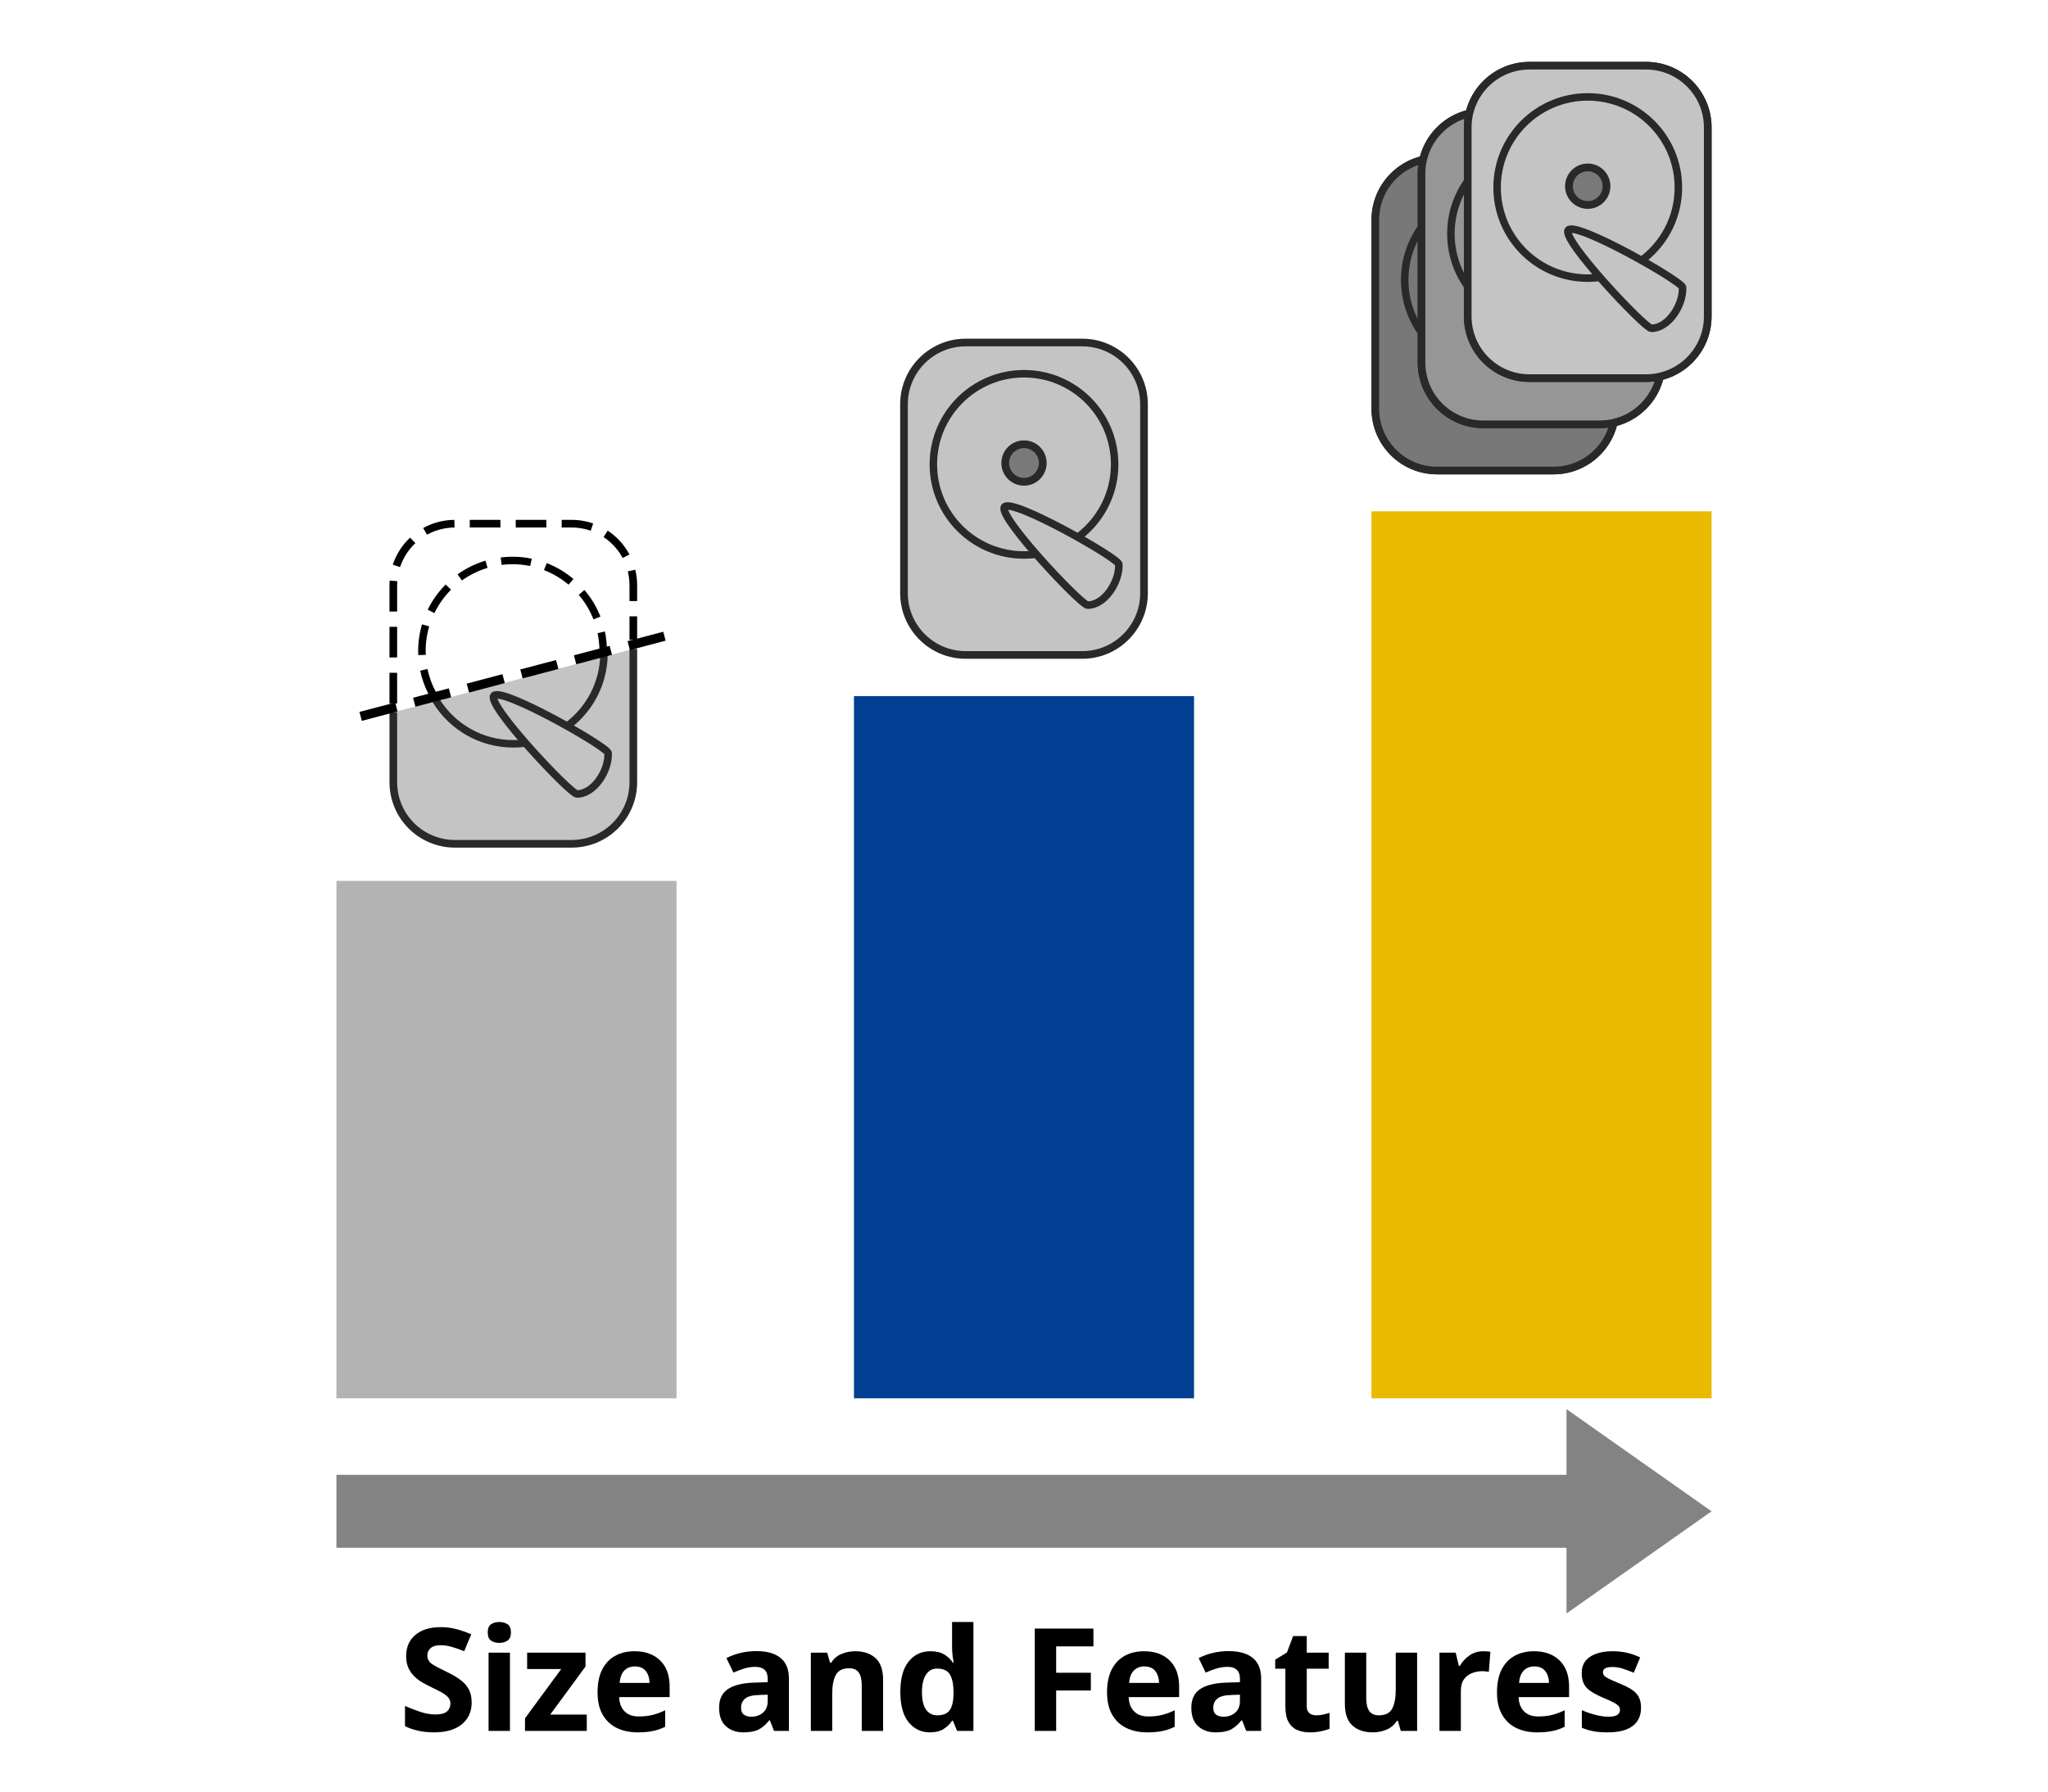
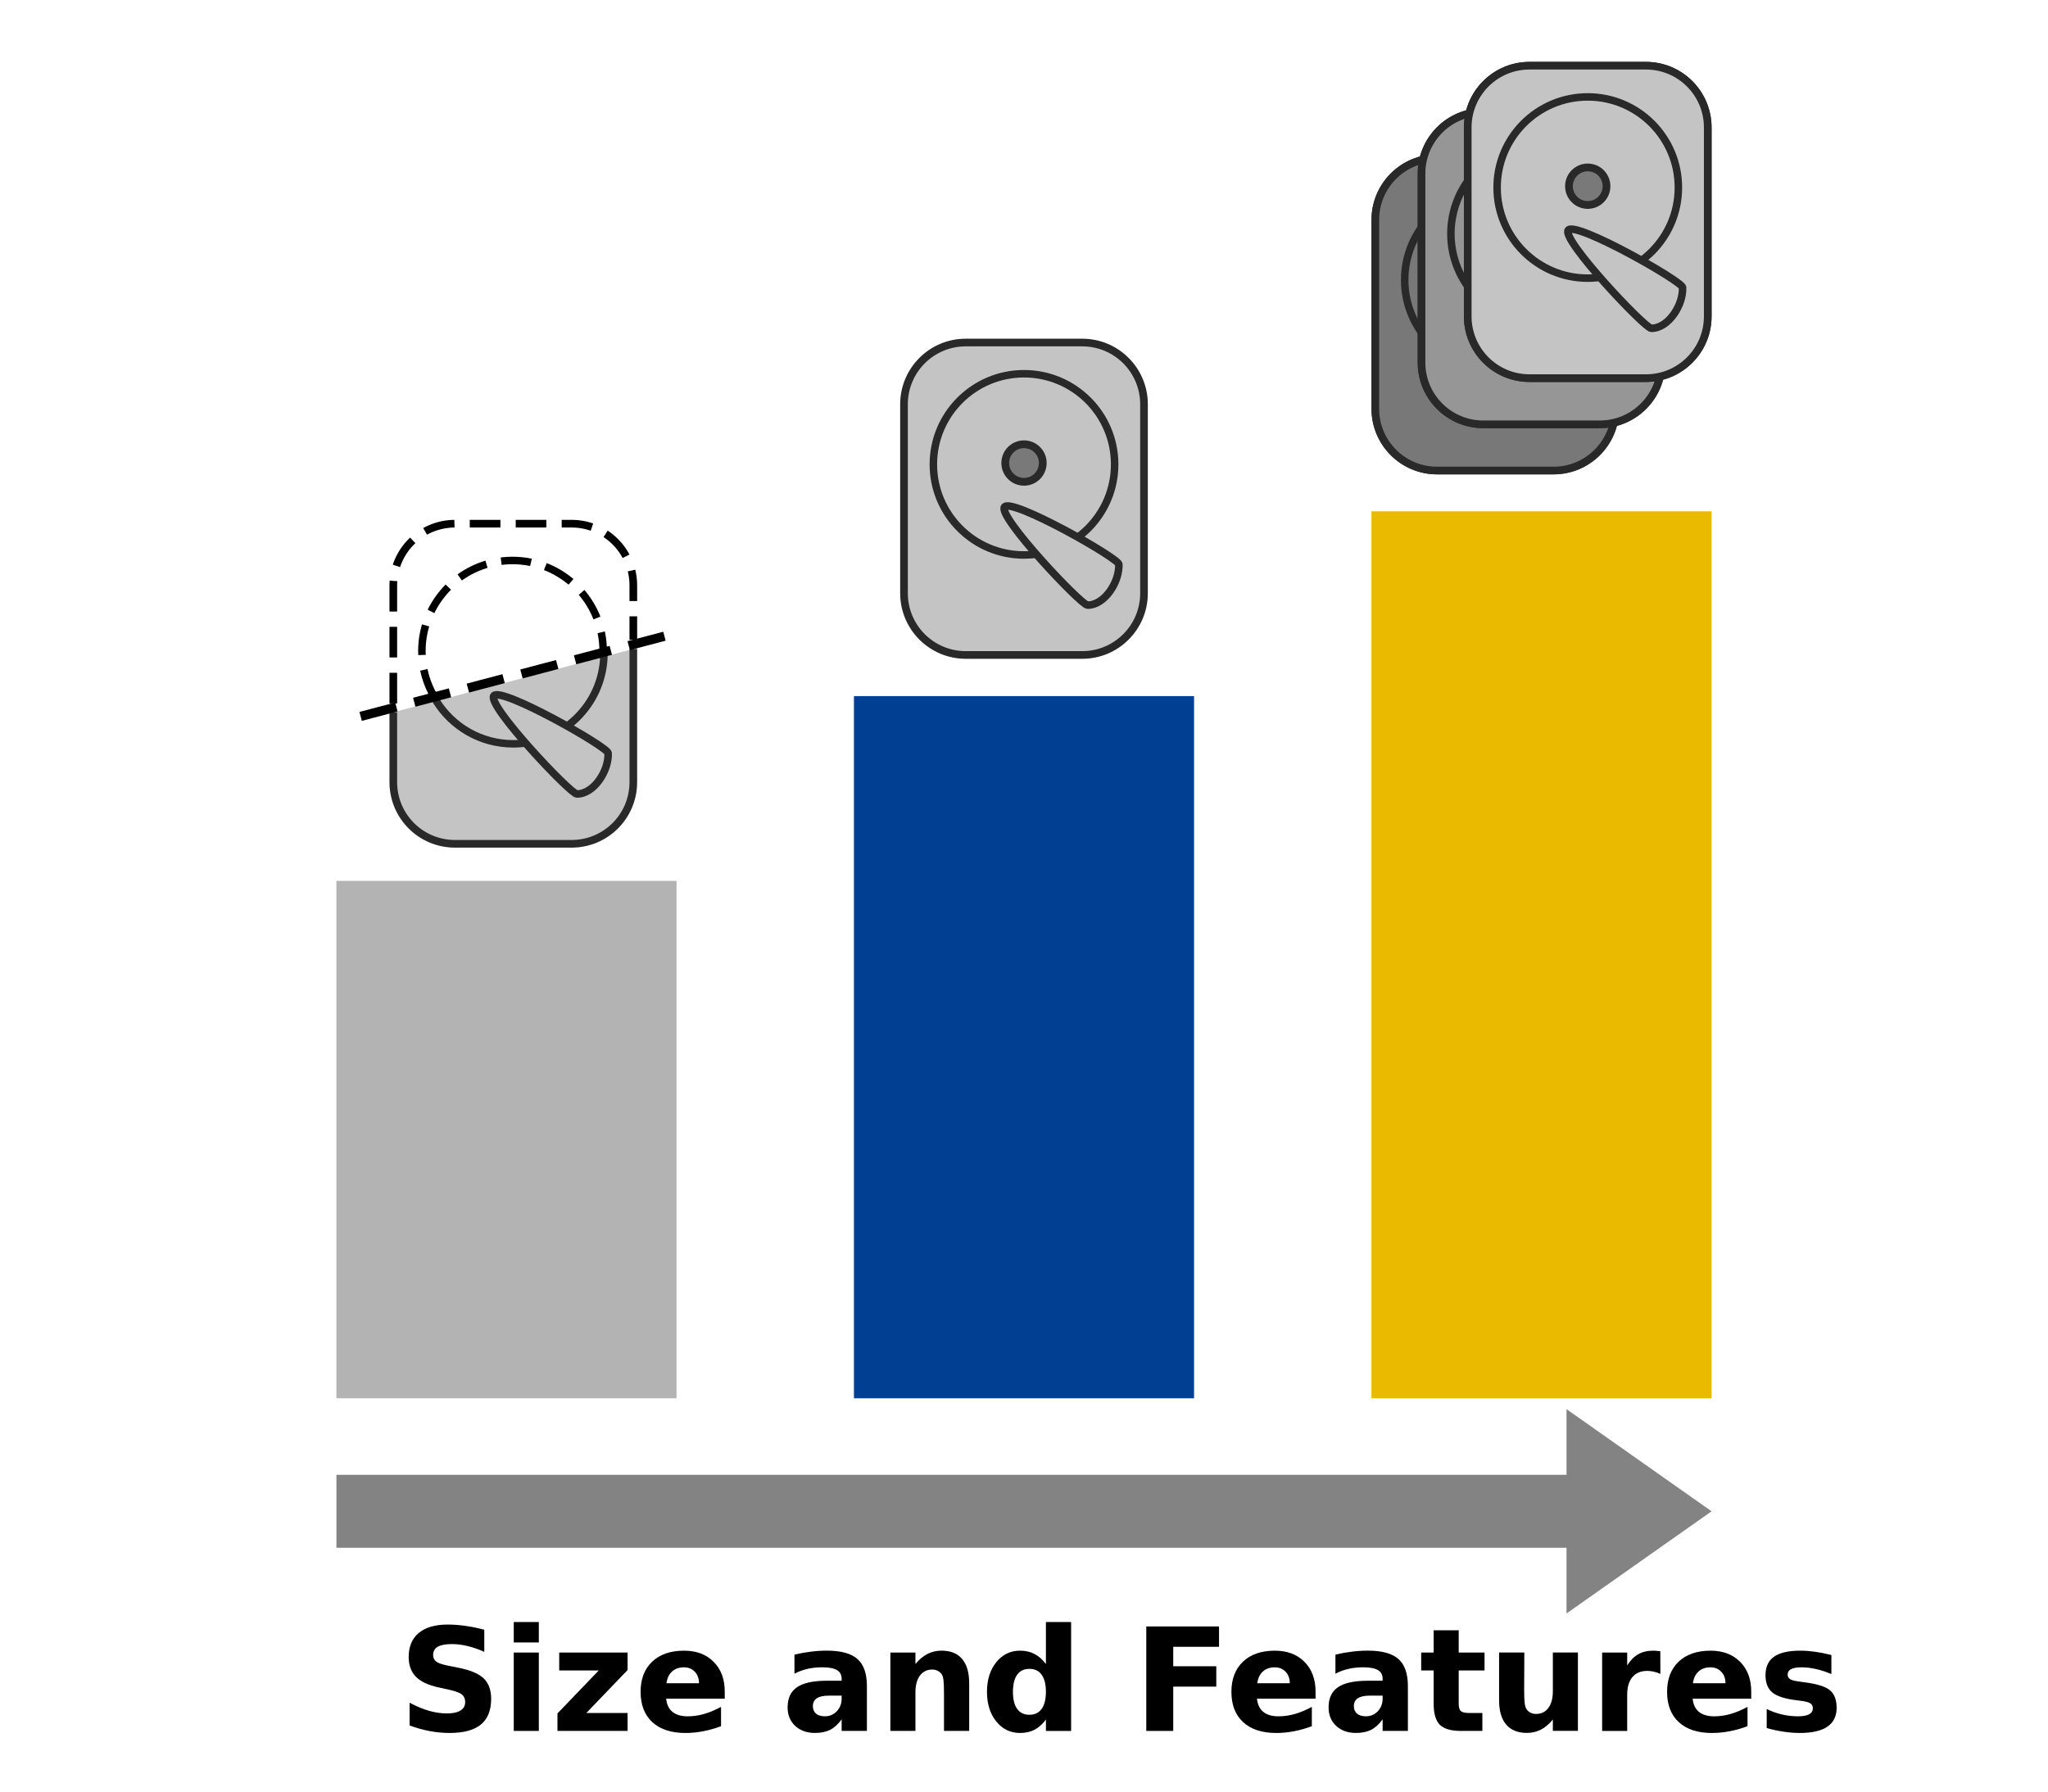
- <svg xmlns="http://www.w3.org/2000/svg" width="1000" height="875" viewBox="0 0 1000 875" id="svg2" version="1.1">
-   <defs id="defs4" />
-   <g id="layer1" transform="translate(0,-177.3622)">
-     <g transform="matrix(0.4512497,0,0,0.45125,639.8876,-53.7534)" id="layer1-6">
-       <rect ry="66.822" y="683.267" x="70.144" height="338.151" width="259.712" id="rect4136" style="opacity:1;fill:#c4c4c4;fill-opacity:1;fill-rule:nonzero;stroke:#292929;stroke-width:8.288;stroke-linecap:round;stroke-linejoin:miter;stroke-miterlimit:4;stroke-dasharray:none;stroke-opacity:1" />
-       <circle r="98.08" cy="815.126" cx="200" id="path4138" style="opacity:1;fill:none;fill-opacity:1;fill-rule:nonzero;stroke:#292929;stroke-width:8.109;stroke-linecap:round;stroke-linejoin:miter;stroke-miterlimit:4;stroke-dasharray:none;stroke-opacity:1" />
-       <path id="path4142" d="m 178.97,861.169 c -8.213,9.785 82.835,106.318 89.818,106.315 18.648,0 34.699,-25.382 33.809,-44.215 -0.316,-6.695 -115.414,-71.885 -123.627,-62.1 z" style="fill:#c4c4c4;fill-opacity:1;fill-rule:evenodd;stroke:#292929;stroke-width:8.172;stroke-linecap:butt;stroke-linejoin:miter;stroke-miterlimit:4;stroke-dasharray:none;stroke-opacity:1" />
-       <circle style="opacity:1;fill:#797979;fill-opacity:1;fill-rule:nonzero;stroke:#292929;stroke-width:8.397;stroke-linecap:round;stroke-linejoin:miter;stroke-miterlimit:4;stroke-dasharray:none;stroke-opacity:1" id="circle4144" cx="200" cy="813.687" r="20.314" />
-       <rect style="opacity:1;fill:#787878;fill-opacity:1;fill-rule:nonzero;stroke:#292929;stroke-width:8.288;stroke-linecap:round;stroke-linejoin:miter;stroke-miterlimit:4;stroke-dasharray:none;stroke-opacity:1" id="rect6039" width="259.712" height="338.151" x="70.144" y="683.267" ry="66.822" />
-       <circle style="opacity:1;fill:none;fill-opacity:1;fill-rule:nonzero;stroke:#292929;stroke-width:8.109;stroke-linecap:round;stroke-linejoin:miter;stroke-miterlimit:4;stroke-dasharray:none;stroke-opacity:1" id="circle6041" cx="200" cy="815.126" r="98.08" />
-       <path style="fill:#c4c4c4;fill-opacity:1;fill-rule:evenodd;stroke:#292929;stroke-width:8.172;stroke-linecap:butt;stroke-linejoin:miter;stroke-miterlimit:4;stroke-dasharray:none;stroke-opacity:1" d="m 178.97,861.169 c -8.213,9.785 82.835,106.318 89.818,106.315 18.648,0 34.699,-25.382 33.809,-44.215 -0.316,-6.695 -115.414,-71.885 -123.627,-62.1 z" id="path6043" />
-       <circle r="20.314" cy="813.687" cx="200" id="circle6045" style="opacity:1;fill:#797979;fill-opacity:1;fill-rule:nonzero;stroke:#292929;stroke-width:8.397;stroke-linecap:round;stroke-linejoin:miter;stroke-miterlimit:4;stroke-dasharray:none;stroke-opacity:1" />
-       <rect style="opacity:1;fill:#c4c4c4;fill-opacity:1;fill-rule:nonzero;stroke:#292929;stroke-width:8.288;stroke-linecap:round;stroke-linejoin:miter;stroke-miterlimit:4;stroke-dasharray:none;stroke-opacity:1" id="rect6055" width="259.712" height="338.151" x="120.144" y="633.267" ry="66.822" />
-       <circle style="opacity:1;fill:none;fill-opacity:1;fill-rule:nonzero;stroke:#292929;stroke-width:8.109;stroke-linecap:round;stroke-linejoin:miter;stroke-miterlimit:4;stroke-dasharray:none;stroke-opacity:1" id="circle6057" cx="250" cy="765.126" r="98.08" />
-       <path style="fill:#c4c4c4;fill-opacity:1;fill-rule:evenodd;stroke:#292929;stroke-width:8.172;stroke-linecap:butt;stroke-linejoin:miter;stroke-miterlimit:4;stroke-dasharray:none;stroke-opacity:1" d="m 228.97,811.169 c -8.213,9.785 82.835,106.318 89.818,106.315 18.648,0 34.699,-25.382 33.809,-44.215 -0.316,-6.695 -115.414,-71.885 -123.627,-62.1 z" id="path6059" />
-       <circle r="20.314" cy="763.687" cx="250" id="circle6061" style="opacity:1;fill:#797979;fill-opacity:1;fill-rule:nonzero;stroke:#292929;stroke-width:8.397;stroke-linecap:round;stroke-linejoin:miter;stroke-miterlimit:4;stroke-dasharray:none;stroke-opacity:1" />
-       <rect ry="66.822" y="633.267" x="120.144" height="338.151" width="259.712" id="rect6063" style="opacity:1;fill:#969696;fill-opacity:1;fill-rule:nonzero;stroke:#292929;stroke-width:8.288;stroke-linecap:round;stroke-linejoin:miter;stroke-miterlimit:4;stroke-dasharray:none;stroke-opacity:1" />
-       <circle r="98.08" cy="765.126" cx="250" id="circle6065" style="opacity:1;fill:none;fill-opacity:1;fill-rule:nonzero;stroke:#292929;stroke-width:8.109;stroke-linecap:round;stroke-linejoin:miter;stroke-miterlimit:4;stroke-dasharray:none;stroke-opacity:1" />
-       <path id="path6067" d="m 228.97,811.169 c -8.213,9.785 82.835,106.318 89.818,106.315 18.648,0 34.699,-25.382 33.809,-44.215 -0.316,-6.695 -115.414,-71.885 -123.627,-62.1 z" style="fill:#c4c4c4;fill-opacity:1;fill-rule:evenodd;stroke:#292929;stroke-width:8.172;stroke-linecap:butt;stroke-linejoin:miter;stroke-miterlimit:4;stroke-dasharray:none;stroke-opacity:1" />
-       <circle style="opacity:1;fill:#797979;fill-opacity:1;fill-rule:nonzero;stroke:#292929;stroke-width:8.397;stroke-linecap:round;stroke-linejoin:miter;stroke-miterlimit:4;stroke-dasharray:none;stroke-opacity:1" id="circle6069" cx="250" cy="763.687" r="20.314" />
-       <rect ry="66.822" y="583.267" x="170.144" height="338.151" width="259.712" id="rect6071" style="opacity:1;fill:#c4c4c4;fill-opacity:1;fill-rule:nonzero;stroke:#292929;stroke-width:8.288;stroke-linecap:round;stroke-linejoin:miter;stroke-miterlimit:4;stroke-dasharray:none;stroke-opacity:1" />
-       <circle r="98.08" cy="715.126" cx="300" id="circle6073" style="opacity:1;fill:none;fill-opacity:1;fill-rule:nonzero;stroke:#292929;stroke-width:8.109;stroke-linecap:round;stroke-linejoin:miter;stroke-miterlimit:4;stroke-dasharray:none;stroke-opacity:1" />
-       <path id="path6075" d="m 278.97,761.169 c -8.213,9.785 82.835,106.318 89.818,106.315 18.648,0 34.699,-25.382 33.809,-44.215 -0.316,-6.695 -115.414,-71.885 -123.627,-62.1 z" style="fill:#c4c4c4;fill-opacity:1;fill-rule:evenodd;stroke:#292929;stroke-width:8.172;stroke-linecap:butt;stroke-linejoin:miter;stroke-miterlimit:4;stroke-dasharray:none;stroke-opacity:1" />
-       <circle style="opacity:1;fill:#797979;fill-opacity:1;fill-rule:nonzero;stroke:#292929;stroke-width:8.397;stroke-linecap:round;stroke-linejoin:miter;stroke-miterlimit:4;stroke-dasharray:none;stroke-opacity:1" id="circle6077" cx="300" cy="713.687" r="20.314" />
-       <rect style="opacity:1;fill:#c4c4c4;fill-opacity:1;fill-rule:nonzero;stroke:#292929;stroke-width:8.288;stroke-linecap:round;stroke-linejoin:miter;stroke-miterlimit:4;stroke-dasharray:none;stroke-opacity:1" id="rect6079" width="259.712" height="338.151" x="170.144" y="583.267" ry="66.822" />
-       <circle style="opacity:1;fill:none;fill-opacity:1;fill-rule:nonzero;stroke:#292929;stroke-width:8.109;stroke-linecap:round;stroke-linejoin:miter;stroke-miterlimit:4;stroke-dasharray:none;stroke-opacity:1" id="circle6081" cx="300" cy="715.126" r="98.08" />
-       <path style="fill:#c4c4c4;fill-opacity:1;fill-rule:evenodd;stroke:#292929;stroke-width:8.172;stroke-linecap:butt;stroke-linejoin:miter;stroke-miterlimit:4;stroke-dasharray:none;stroke-opacity:1" d="m 278.97,761.169 c -8.213,9.785 82.835,106.318 89.818,106.315 18.648,0 34.699,-25.382 33.809,-44.215 -0.316,-6.695 -115.414,-71.885 -123.627,-62.1 z" id="path6083" />
-       <circle r="20.314" cy="713.687" cx="300" id="circle6085" style="opacity:1;fill:#797979;fill-opacity:1;fill-rule:nonzero;stroke:#292929;stroke-width:8.397;stroke-linecap:round;stroke-linejoin:miter;stroke-miterlimit:4;stroke-dasharray:none;stroke-opacity:1" />
+ <svg xmlns="http://www.w3.org/2000/svg" width="1e3" height="875" version="1.1" viewBox="0 0 1e3 875">
+   <g transform="translate(0 -177.36)">
+     <g transform="matrix(.45125 0 0 .45125 639.89 -53.753)" stroke="#292929">
+       <rect x="70.144" y="683.27" width="259.71" height="338.15" ry="66.822" fill="#c4c4c4" stroke-linecap="round" stroke-width="8.288" />
+       <circle cx="200" cy="815.13" r="98.08" fill="none" stroke-linecap="round" stroke-width="8.109" />
+       <g>
+         <path d="m178.97 861.17c-8.213 9.784 82.835 106.32 89.818 106.32 18.648 0 34.699-25.382 33.809-44.215-0.316-6.695-115.41-71.885-123.63-62.1z" fill="#c4c4c4" fill-rule="evenodd" stroke-width="8.172" />
+         <circle cx="200" cy="813.69" r="20.314" fill="#797979" stroke-linecap="round" stroke-width="8.397" />
+         <rect x="70.144" y="683.27" width="259.71" height="338.15" ry="66.822" fill="#787878" stroke-linecap="round" stroke-width="8.288" />
+       </g>
+       <circle cx="200" cy="815.13" r="98.08" fill="none" stroke-linecap="round" stroke-width="8.109" />
+       <g>
+         <path d="m178.97 861.17c-8.213 9.784 82.835 106.32 89.818 106.32 18.648 0 34.699-25.382 33.809-44.215-0.316-6.695-115.41-71.885-123.63-62.1z" fill="#c4c4c4" fill-rule="evenodd" stroke-width="8.172" />
+         <circle cx="200" cy="813.69" r="20.314" fill="#797979" stroke-linecap="round" stroke-width="8.397" />
+         <rect x="120.14" y="633.27" width="259.71" height="338.15" ry="66.822" fill="#c4c4c4" stroke-linecap="round" stroke-width="8.288" />
+       </g>
+       <circle cx="250" cy="765.13" r="98.08" fill="none" stroke-linecap="round" stroke-width="8.109" />
+       <g>
+         <path d="m228.97 811.17c-8.213 9.784 82.835 106.32 89.818 106.32 18.648 0 34.699-25.382 33.809-44.215-0.316-6.695-115.41-71.885-123.63-62.1z" fill="#c4c4c4" fill-rule="evenodd" stroke-width="8.172" />
+         <circle cx="250" cy="763.69" r="20.314" fill="#797979" stroke-linecap="round" stroke-width="8.397" />
+         <rect x="120.14" y="633.27" width="259.71" height="338.15" ry="66.822" fill="#969696" stroke-linecap="round" stroke-width="8.288" />
+       </g>
+       <circle cx="250" cy="765.13" r="98.08" fill="none" stroke-linecap="round" stroke-width="8.109" />
+       <g>
+         <path d="m228.97 811.17c-8.213 9.784 82.835 106.32 89.818 106.32 18.648 0 34.699-25.382 33.809-44.215-0.316-6.695-115.41-71.885-123.63-62.1z" fill="#c4c4c4" fill-rule="evenodd" stroke-width="8.172" />
+         <circle cx="250" cy="763.69" r="20.314" fill="#797979" stroke-linecap="round" stroke-width="8.397" />
+         <rect x="170.14" y="583.27" width="259.71" height="338.15" ry="66.822" fill="#c4c4c4" stroke-linecap="round" stroke-width="8.288" />
+       </g>
+       <circle cx="300" cy="715.13" r="98.08" fill="none" stroke-linecap="round" stroke-width="8.109" />
+       <g>
+         <path d="m278.97 761.17c-8.213 9.784 82.835 106.32 89.818 106.32 18.648 0 34.699-25.382 33.809-44.215-0.316-6.695-115.41-71.885-123.63-62.1z" fill="#c4c4c4" fill-rule="evenodd" stroke-width="8.172" />
+         <circle cx="300" cy="713.69" r="20.314" fill="#797979" stroke-linecap="round" stroke-width="8.397" />
+         <rect x="170.14" y="583.27" width="259.71" height="338.15" ry="66.822" fill="#c4c4c4" stroke-linecap="round" stroke-width="8.288" />
+       </g>
+       <circle cx="300" cy="715.13" r="98.08" fill="none" stroke-linecap="round" stroke-width="8.109" />
+       <path d="m278.97 761.17c-8.213 9.784 82.835 106.32 89.818 106.32 18.648 0 34.699-25.382 33.809-44.215-0.316-6.695-115.41-71.885-123.63-62.1z" fill="#c4c4c4" fill-rule="evenodd" stroke-width="8.172" />
+       <circle cx="300" cy="713.69" r="20.314" fill="#797979" stroke-linecap="round" stroke-width="8.397" />
    </g>
-     <g transform="matrix(0.4512498,0,0,0.45125,387.1877,58.87656)" id="layer1-62">
-       <rect ry="66.822" y="633.287" x="120.144" height="338.151" width="259.712" id="rect4136-9" style="opacity:1;fill:#c4c4c4;fill-opacity:1;fill-rule:nonzero;stroke:#292929;stroke-width:8.288;stroke-linecap:round;stroke-linejoin:miter;stroke-miterlimit:4;stroke-dasharray:none;stroke-opacity:1" />
-       <circle r="98.08" cy="765.146" cx="250" id="path4138-1" style="opacity:1;fill:none;fill-opacity:1;fill-rule:nonzero;stroke:#292929;stroke-width:8.109;stroke-linecap:round;stroke-linejoin:miter;stroke-miterlimit:4;stroke-dasharray:none;stroke-opacity:1" />
-       <path id="path4142-2" d="m 228.97,811.189 c -8.213,9.785 82.835,106.318 89.818,106.315 18.648,0 34.699,-25.382 33.809,-44.215 -0.316,-6.695 -115.414,-71.885 -123.627,-62.1 z" style="fill:#c4c4c4;fill-opacity:1;fill-rule:evenodd;stroke:#292929;stroke-width:8.172;stroke-linecap:butt;stroke-linejoin:miter;stroke-miterlimit:4;stroke-dasharray:none;stroke-opacity:1" />
-       <circle style="opacity:1;fill:#797979;fill-opacity:1;fill-rule:nonzero;stroke:#292929;stroke-width:8.397;stroke-linecap:round;stroke-linejoin:miter;stroke-miterlimit:4;stroke-dasharray:none;stroke-opacity:1" id="circle4144-7" cx="250" cy="763.707" r="20.314" />
+     <g transform="matrix(.45125 0 0 .45125 387.19 58.877)" stroke="#292929">
+       <rect x="120.14" y="633.29" width="259.71" height="338.15" ry="66.822" fill="#c4c4c4" stroke-linecap="round" stroke-width="8.288" />
+       <circle cx="250" cy="765.15" r="98.08" fill="none" stroke-linecap="round" stroke-width="8.109" />
+       <path d="m228.97 811.19c-8.213 9.784 82.835 106.32 89.818 106.32 18.648 0 34.699-25.382 33.809-44.215-0.316-6.695-115.41-71.885-123.63-62.1z" fill="#c4c4c4" fill-rule="evenodd" stroke-width="8.172" />
+       <circle cx="250" cy="763.71" r="20.314" fill="#797979" stroke-linecap="round" stroke-width="8.397" />
    </g>
-     <g id="g4301" transform="matrix(0.4512497,0,0,0.45125,134.533,398.4812)">
-       <g transform="translate(0,-552.3622)" id="layer1-9">
-         <path id="rect4136-36" d="m 387.164,764.69 0,144.086 c 0,37.02 -29.803,66.822 -66.822,66.822 l -126.067,0 c -37.02,0 -66.822,-29.803 -66.822,-66.822 l 0,-75.515" style="opacity:1;fill:#c4c4c4;fill-opacity:1;fill-rule:nonzero;stroke:#292929;stroke-width:8.288;stroke-linecap:butt;stroke-linejoin:miter;stroke-miterlimit:4;stroke-dasharray:none;stroke-opacity:1" />
-         <path id="rect4136-3" d="m 127.452,823.655 0,-127.698 c 0,-37.02 29.803,-66.822 66.822,-66.822 l 126.067,0 c 37.02,0 66.822,29.803 66.822,66.822 l 0,58.911" style="opacity:1;fill:none;fill-opacity:1;fill-rule:nonzero;stroke:#000000;stroke-width:8.288;stroke-linecap:butt;stroke-linejoin:miter;stroke-miterlimit:4;stroke-dasharray:33.152, 16.576;stroke-dashoffset:0;stroke-opacity:1" />
+     <g transform="matrix(.45125 0 0 .45125 134.53 398.48)">
+       <g transform="translate(0 -552.36)">
+         <path d="m387.16 764.69v144.09c0 37.02-29.803 66.822-66.822 66.822h-126.07c-37.02 0-66.822-29.803-66.822-66.822v-75.515" fill="#c4c4c4" stroke="#292929" stroke-width="8.288" />
+         <path d="m127.45 823.65v-127.7c0-37.02 29.803-66.822 66.822-66.822h126.07c37.02 0 66.822 29.803 66.822 66.822v58.911" fill="none" stroke="#000" stroke-dasharray="33.152, 16.576" stroke-width="8.288" />
      </g>
-       <g id="layer2">
-         <path id="path4138-0" d="m 355.314,220.767 c -2.008,52.396 -45.119,94.257 -98.007,94.257 -35.094,0 -65.883,-18.432 -83.215,-46.143" style="opacity:1;fill:none;fill-opacity:1;fill-rule:nonzero;stroke:#292929;stroke-width:8.109;stroke-linecap:round;stroke-linejoin:miter;stroke-miterlimit:4;stroke-dasharray:none;stroke-opacity:1" />
-         <path id="path4142-6" d="m 236.277,262.987 c -8.213,9.785 82.835,106.318 89.818,106.315 18.648,0 34.699,-25.382 33.809,-44.215 -0.316,-6.695 -115.414,-71.885 -123.627,-62.1 z" style="fill:#c4c4c4;fill-opacity:1;fill-rule:evenodd;stroke:#292929;stroke-width:8.172;stroke-linecap:butt;stroke-linejoin:miter;stroke-miterlimit:4;stroke-dasharray:none;stroke-opacity:1" />
-         <path id="path4786" d="M 420.84,198.546 79.176,288.76" style="fill:none;fill-rule:evenodd;stroke:#000000;stroke-width:10;stroke-linecap:butt;stroke-linejoin:miter;stroke-miterlimit:4;stroke-dasharray:40, 20;stroke-dashoffset:0;stroke-opacity:1" />
-         <path style="opacity:1;fill:none;fill-opacity:1;fill-rule:nonzero;stroke:#000000;stroke-width:8.109;stroke-linecap:butt;stroke-linejoin:miter;stroke-miterlimit:4;stroke-dasharray:32.436, 16.218;stroke-dashoffset:0;stroke-opacity:1" d="m 172.285,265.021 c -8.824,-14.72 -13.897,-31.946 -13.897,-50.356 0,-54.168 43.912,-98.08 98.08,-98.08 54.168,0 98.08,43.912 98.08,98.08 0,0.671 -0.007,1.34 -0.02,2.008" id="path4810" />
+       <path d="m355.31 220.77c-2.008 52.396-45.119 94.257-98.007 94.257-35.094 0-65.883-18.432-83.215-46.143" fill="none" stroke="#292929" stroke-linecap="round" stroke-width="8.109" />
+       <g>
+         <path d="m236.28 262.99c-8.213 9.784 82.835 106.32 89.818 106.32 18.648 0 34.699-25.382 33.809-44.215-0.316-6.695-115.41-71.885-123.63-62.1z" fill="#c4c4c4" fill-rule="evenodd" stroke="#292929" stroke-width="8.172" />
+         <path d="m420.84 198.55-341.66 90.213" fill="none" stroke="#000" stroke-dasharray="40, 20" stroke-width="10" />
+         <path d="m172.28 265.02c-8.824-14.72-13.897-31.946-13.897-50.356 0-54.168 43.912-98.08 98.08-98.08s98.08 43.912 98.08 98.08c0 0.671-7e-3 1.34-0.02 2.008" fill="none" stroke="#000" stroke-dasharray="32.436, 16.218" stroke-width="8.109" />
      </g>
    </g>
-     <rect style="opacity:1;fill:#b3b3b3;fill-opacity:1;fill-rule:nonzero;stroke:none;stroke-width:5;stroke-linecap:butt;stroke-linejoin:miter;stroke-miterlimit:4;stroke-dasharray:none;stroke-dashoffset:0;stroke-opacity:1" id="rect4311" width="166.06" height="252.7" x="164.27" y="607.582" ry="0" />
-     <rect ry="0" y="517.332" x="416.97" height="342.95" width="166.06" id="rect4313" style="opacity:1;fill:#003f91;fill-opacity:1;fill-rule:nonzero;stroke:none;stroke-width:5;stroke-linecap:butt;stroke-linejoin:miter;stroke-miterlimit:4;stroke-dasharray:none;stroke-dashoffset:0;stroke-opacity:1" />
-     <rect style="opacity:1;fill:#e9ba00;fill-opacity:1;fill-rule:nonzero;stroke:none;stroke-width:5;stroke-linecap:butt;stroke-linejoin:miter;stroke-miterlimit:4;stroke-dasharray:none;stroke-dashoffset:0;stroke-opacity:1" id="rect4315" width="166.06" height="433.2" x="669.67" y="427.082" ry="0" />
-     <path style="fill:#303030;fill-opacity:0.595;stroke:none" d="m 764.898,865.571 0,32.078 -600.628,0 0,35.644 600.628,0 0,32.078 70.832,-49.9 -70.832,-49.9 z" id="rect4888" />
-     <text xml:space="preserve" style="font-style:normal;font-weight:normal;font-size:136.8px;line-height:125%;font-family:sans-serif;letter-spacing:0px;word-spacing:0px;fill:#000000;fill-opacity:1;stroke:none;stroke-width:1px;stroke-linecap:butt;stroke-linejoin:miter;stroke-opacity:1" x="194.536" y="1022.734" id="text4213">
-       <tspan x="194.536" y="1022.734" style="font-style:normal;font-variant:normal;font-weight:bold;font-stretch:normal;font-size:70px;font-family:'Noto Sans';-inkscape-font-specification:'Noto Sans Bold';fill:#000000;fill-opacity:1" id="tspan5651">Size and Features</tspan>
-     </text>
+     <g>
+       <rect x="164.27" y="607.58" width="166.06" height="252.7" ry="0" fill="#b3b3b3" />
+       <rect x="416.97" y="517.33" width="166.06" height="342.95" ry="0" fill="#003f91" />
+       <rect x="669.67" y="427.08" width="166.06" height="433.2" ry="0" fill="#e9ba00" />
+     </g>
+     <path d="m764.9 865.57v32.078h-600.63v35.644h600.63v32.078l70.832-49.9-70.832-49.9z" fill="#303030" fill-opacity=".595" />
+     <g stroke-width="1px" aria-label="Size and Features">
+       <path d="m236.47 973.31v10.801q-4.204-1.88-8.203-2.837-3.999-0.957-7.554-0.957-4.717 0-6.973 1.299-2.256 1.299-2.256 4.033 0 2.051 1.504 3.213 1.538 1.128 5.537 1.948l5.606 1.128q8.511 1.709 12.1 5.195t3.589 9.912q0 8.442-5.024 12.578-4.99 4.102-15.278 4.102-4.854 0-9.741-0.923-4.888-0.923-9.775-2.734v-11.108q4.888 2.598 9.434 3.931 4.58 1.299 8.818 1.299 4.307 0 6.597-1.435 2.29-1.435 2.29-4.102 0-2.393-1.572-3.691-1.538-1.299-6.186-2.324l-5.093-1.128q-7.656-1.641-11.211-5.229-3.521-3.589-3.521-9.673 0-7.622 4.922-11.724 4.922-4.102 14.15-4.102 4.204 0 8.648 0.649 4.443 0.615 9.194 1.88z" />
+       <path d="m250.86 984.45h12.236v38.281h-12.236zm0-14.902h12.236v9.98h-12.236z" />
+       <path d="m273.05 984.45h33.394v8.545l-20.166 20.986h20.166v8.75h-34.248v-8.545l20.166-20.986h-19.312z" />
+       <path d="m353.88 1003.5v3.486h-28.608q0.444 4.307 3.11 6.46 2.666 2.153 7.451 2.153 3.862 0 7.896-1.128 4.067-1.162 8.34-3.486v9.434q-4.341 1.641-8.682 2.461-4.341 0.855-8.682 0.855-10.391 0-16.167-5.264-5.742-5.298-5.742-14.834 0-9.365 5.64-14.731 5.674-5.366 15.586-5.366 9.023 0 14.424 5.435 5.435 5.435 5.435 14.526zm-12.578-4.067q0-3.486-2.051-5.606-2.017-2.153-5.298-2.153-3.555 0-5.776 2.017-2.222 1.982-2.769 5.742z" />
+       <path d="m404.6 1005.5q-3.828 0-5.776 1.299-1.914 1.299-1.914 3.828 0 2.324 1.538 3.657 1.572 1.299 4.341 1.299 3.452 0 5.811-2.461 2.358-2.495 2.358-6.221v-1.401zm18.696-4.614v21.841h-12.339v-5.674q-2.461 3.486-5.537 5.093-3.076 1.572-7.485 1.572-5.947 0-9.673-3.452-3.691-3.486-3.691-9.023 0-6.733 4.614-9.878 4.648-3.145 14.561-3.145h7.212v-0.957q0-2.905-2.29-4.238-2.29-1.367-7.144-1.367-3.931 0-7.314 0.786-3.384 0.786-6.289 2.358v-9.331q3.931-0.957 7.896-1.436 3.965-0.513 7.93-0.513 10.356 0 14.937 4.102 4.614 4.067 4.614 13.262z" />
+       <path d="m473.24 999.42v23.311h-12.305v-17.842q0-4.956-0.239-6.836-0.205-1.88-0.752-2.769-0.718-1.196-1.948-1.846-1.23-0.684-2.803-0.684-3.828 0-6.016 2.974-2.188 2.939-2.188 8.169v18.833h-12.236v-38.281h12.236v5.606q2.769-3.35 5.879-4.922 3.11-1.606 6.87-1.606 6.631 0 10.049 4.067 3.452 4.067 3.452 11.826z" />
+       <path d="m510.7 990.06v-20.508h12.305v53.184h-12.305v-5.537q-2.529 3.384-5.571 4.956t-7.041 1.572q-7.075 0-11.621-5.606-4.546-5.64-4.546-14.492 0-8.852 4.546-14.458 4.546-5.64 11.621-5.64 3.965 0 7.007 1.606 3.076 1.572 5.606 4.922zm-8.066 24.78q3.931 0 5.981-2.871 2.085-2.871 2.085-8.34 0-5.469-2.085-8.34-2.051-2.871-5.981-2.871-3.897 0-5.981 2.871-2.051 2.871-2.051 8.34 0 5.469 2.051 8.34 2.085 2.871 5.981 2.871z" />
+       <path d="m559.71 971.7h35.513v9.946h-22.354v9.502h21.021v9.946h-21.021v21.636h-13.159z" />
+       <path d="m642.36 1003.5v3.486h-28.608q0.444 4.307 3.11 6.46 2.666 2.153 7.451 2.153 3.862 0 7.896-1.128 4.067-1.162 8.34-3.486v9.434q-4.341 1.641-8.682 2.461-4.341 0.855-8.682 0.855-10.391 0-16.167-5.264-5.742-5.298-5.742-14.834 0-9.365 5.64-14.731 5.674-5.366 15.586-5.366 9.023 0 14.424 5.435 5.435 5.435 5.435 14.526zm-12.578-4.067q0-3.486-2.051-5.606-2.017-2.153-5.298-2.153-3.555 0-5.776 2.017-2.222 1.982-2.769 5.742z" />
+       <path d="m668.75 1005.5q-3.828 0-5.776 1.299-1.914 1.299-1.914 3.828 0 2.324 1.538 3.657 1.572 1.299 4.341 1.299 3.452 0 5.811-2.461 2.358-2.495 2.358-6.221v-1.401zm18.696-4.614v21.841h-12.339v-5.674q-2.461 3.486-5.537 5.093-3.076 1.572-7.485 1.572-5.947 0-9.673-3.452-3.691-3.486-3.691-9.023 0-6.733 4.614-9.878 4.648-3.145 14.561-3.145h7.212v-0.957q0-2.905-2.29-4.238-2.29-1.367-7.144-1.367-3.931 0-7.314 0.786-3.384 0.786-6.289 2.358v-9.331q3.931-0.957 7.896-1.436 3.965-0.513 7.93-0.513 10.356 0 14.937 4.102 4.614 4.067 4.614 13.262z" />
+       <path d="m712.26 973.58v10.869h12.612v8.75h-12.612v16.235q0 2.666 1.06 3.623 1.06 0.923 4.204 0.923h6.289v8.75h-10.493q-7.246 0-10.288-3.008-3.008-3.042-3.008-10.288v-16.235h-6.084v-8.75h6.084v-10.869z" />
+       <path d="m731.98 1007.8v-23.379h12.305v3.828q0 3.11-0.034 7.827-0.034 4.683-0.034 6.255 0 4.614 0.239 6.665 0.239 2.017 0.82 2.939 0.752 1.196 1.948 1.846 1.23 0.649 2.803 0.649 3.828 0 6.016-2.939 2.188-2.939 2.188-8.169v-18.901h12.236v38.281h-12.236v-5.537q-2.769 3.35-5.879 4.956-3.076 1.572-6.802 1.572-6.631 0-10.117-4.067-3.452-4.067-3.452-11.826z" />
+       <path d="m810.73 994.88q-1.606-0.752-3.213-1.094-1.572-0.376-3.179-0.376-4.717 0-7.28 3.042-2.529 3.008-2.529 8.648v17.637h-12.236v-38.281h12.236v6.289q2.358-3.76 5.4-5.469 3.076-1.743 7.349-1.743 0.615 0 1.333 0.068 0.718 0.034 2.085 0.205z" />
+       <path d="m855.09 1003.5v3.486h-28.608q0.444 4.307 3.11 6.46 2.666 2.153 7.451 2.153 3.862 0 7.896-1.128 4.067-1.162 8.34-3.486v9.434q-4.341 1.641-8.682 2.461-4.341 0.855-8.682 0.855-10.391 0-16.167-5.264-5.742-5.298-5.742-14.834 0-9.365 5.64-14.731 5.674-5.366 15.586-5.366 9.023 0 14.424 5.435 5.435 5.435 5.435 14.526zm-12.578-4.067q0-3.486-2.051-5.606-2.017-2.153-5.298-2.153-3.555 0-5.776 2.017-2.222 1.982-2.769 5.742z" />
+       <path d="m894.23 985.65v9.297q-3.931-1.641-7.588-2.461-3.657-0.82-6.904-0.82-3.486 0-5.195 0.889-1.675 0.854-1.675 2.666 0 1.47 1.265 2.256 1.299 0.786 4.614 1.162l2.153 0.308q9.399 1.196 12.646 3.931 3.247 2.734 3.247 8.579 0 6.118-4.512 9.194t-13.467 3.076q-3.794 0-7.861-0.615-4.033-0.581-8.306-1.777v-9.297q3.657 1.777 7.485 2.666 3.862 0.889 7.827 0.889 3.589 0 5.4-0.991 1.812-0.991 1.812-2.939 0-1.641-1.265-2.427-1.23-0.82-4.956-1.265l-2.153-0.273q-8.169-1.025-11.45-3.794-3.281-2.769-3.281-8.408 0-6.084 4.17-9.023t12.783-2.939q3.384 0 7.109 0.513 3.726 0.513 8.101 1.606z" />
+     </g>
  </g>
</svg>
